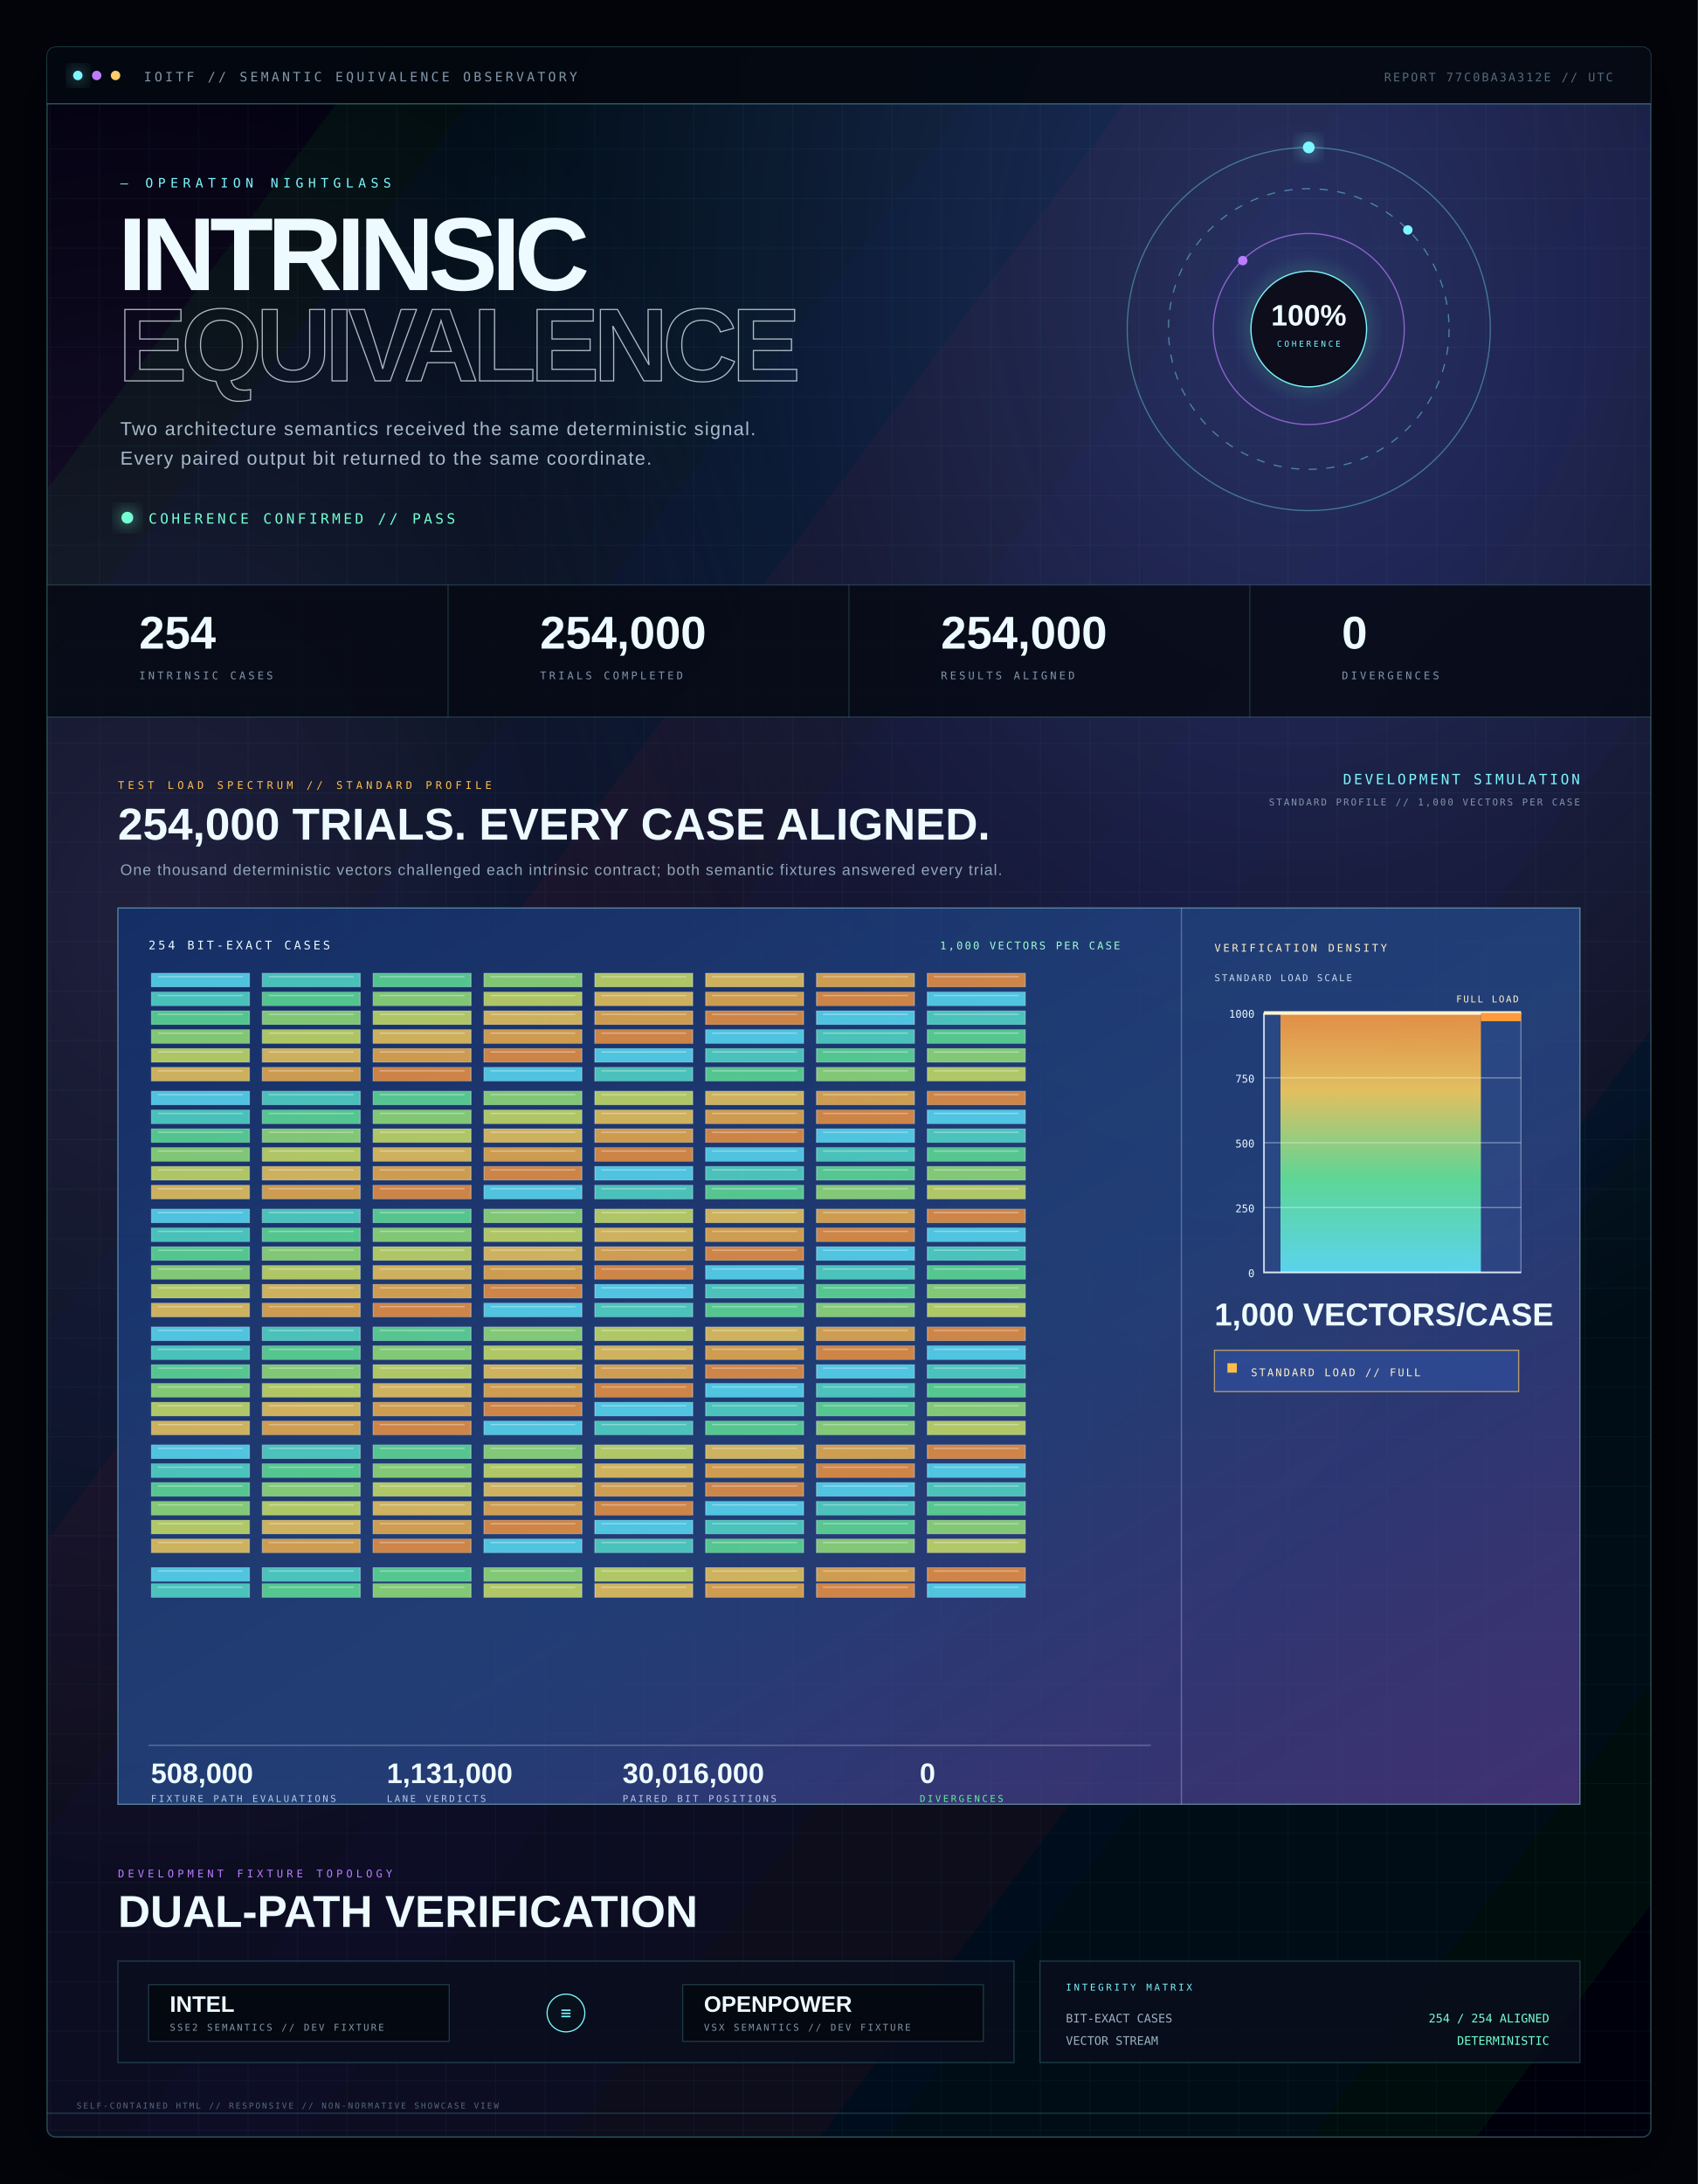
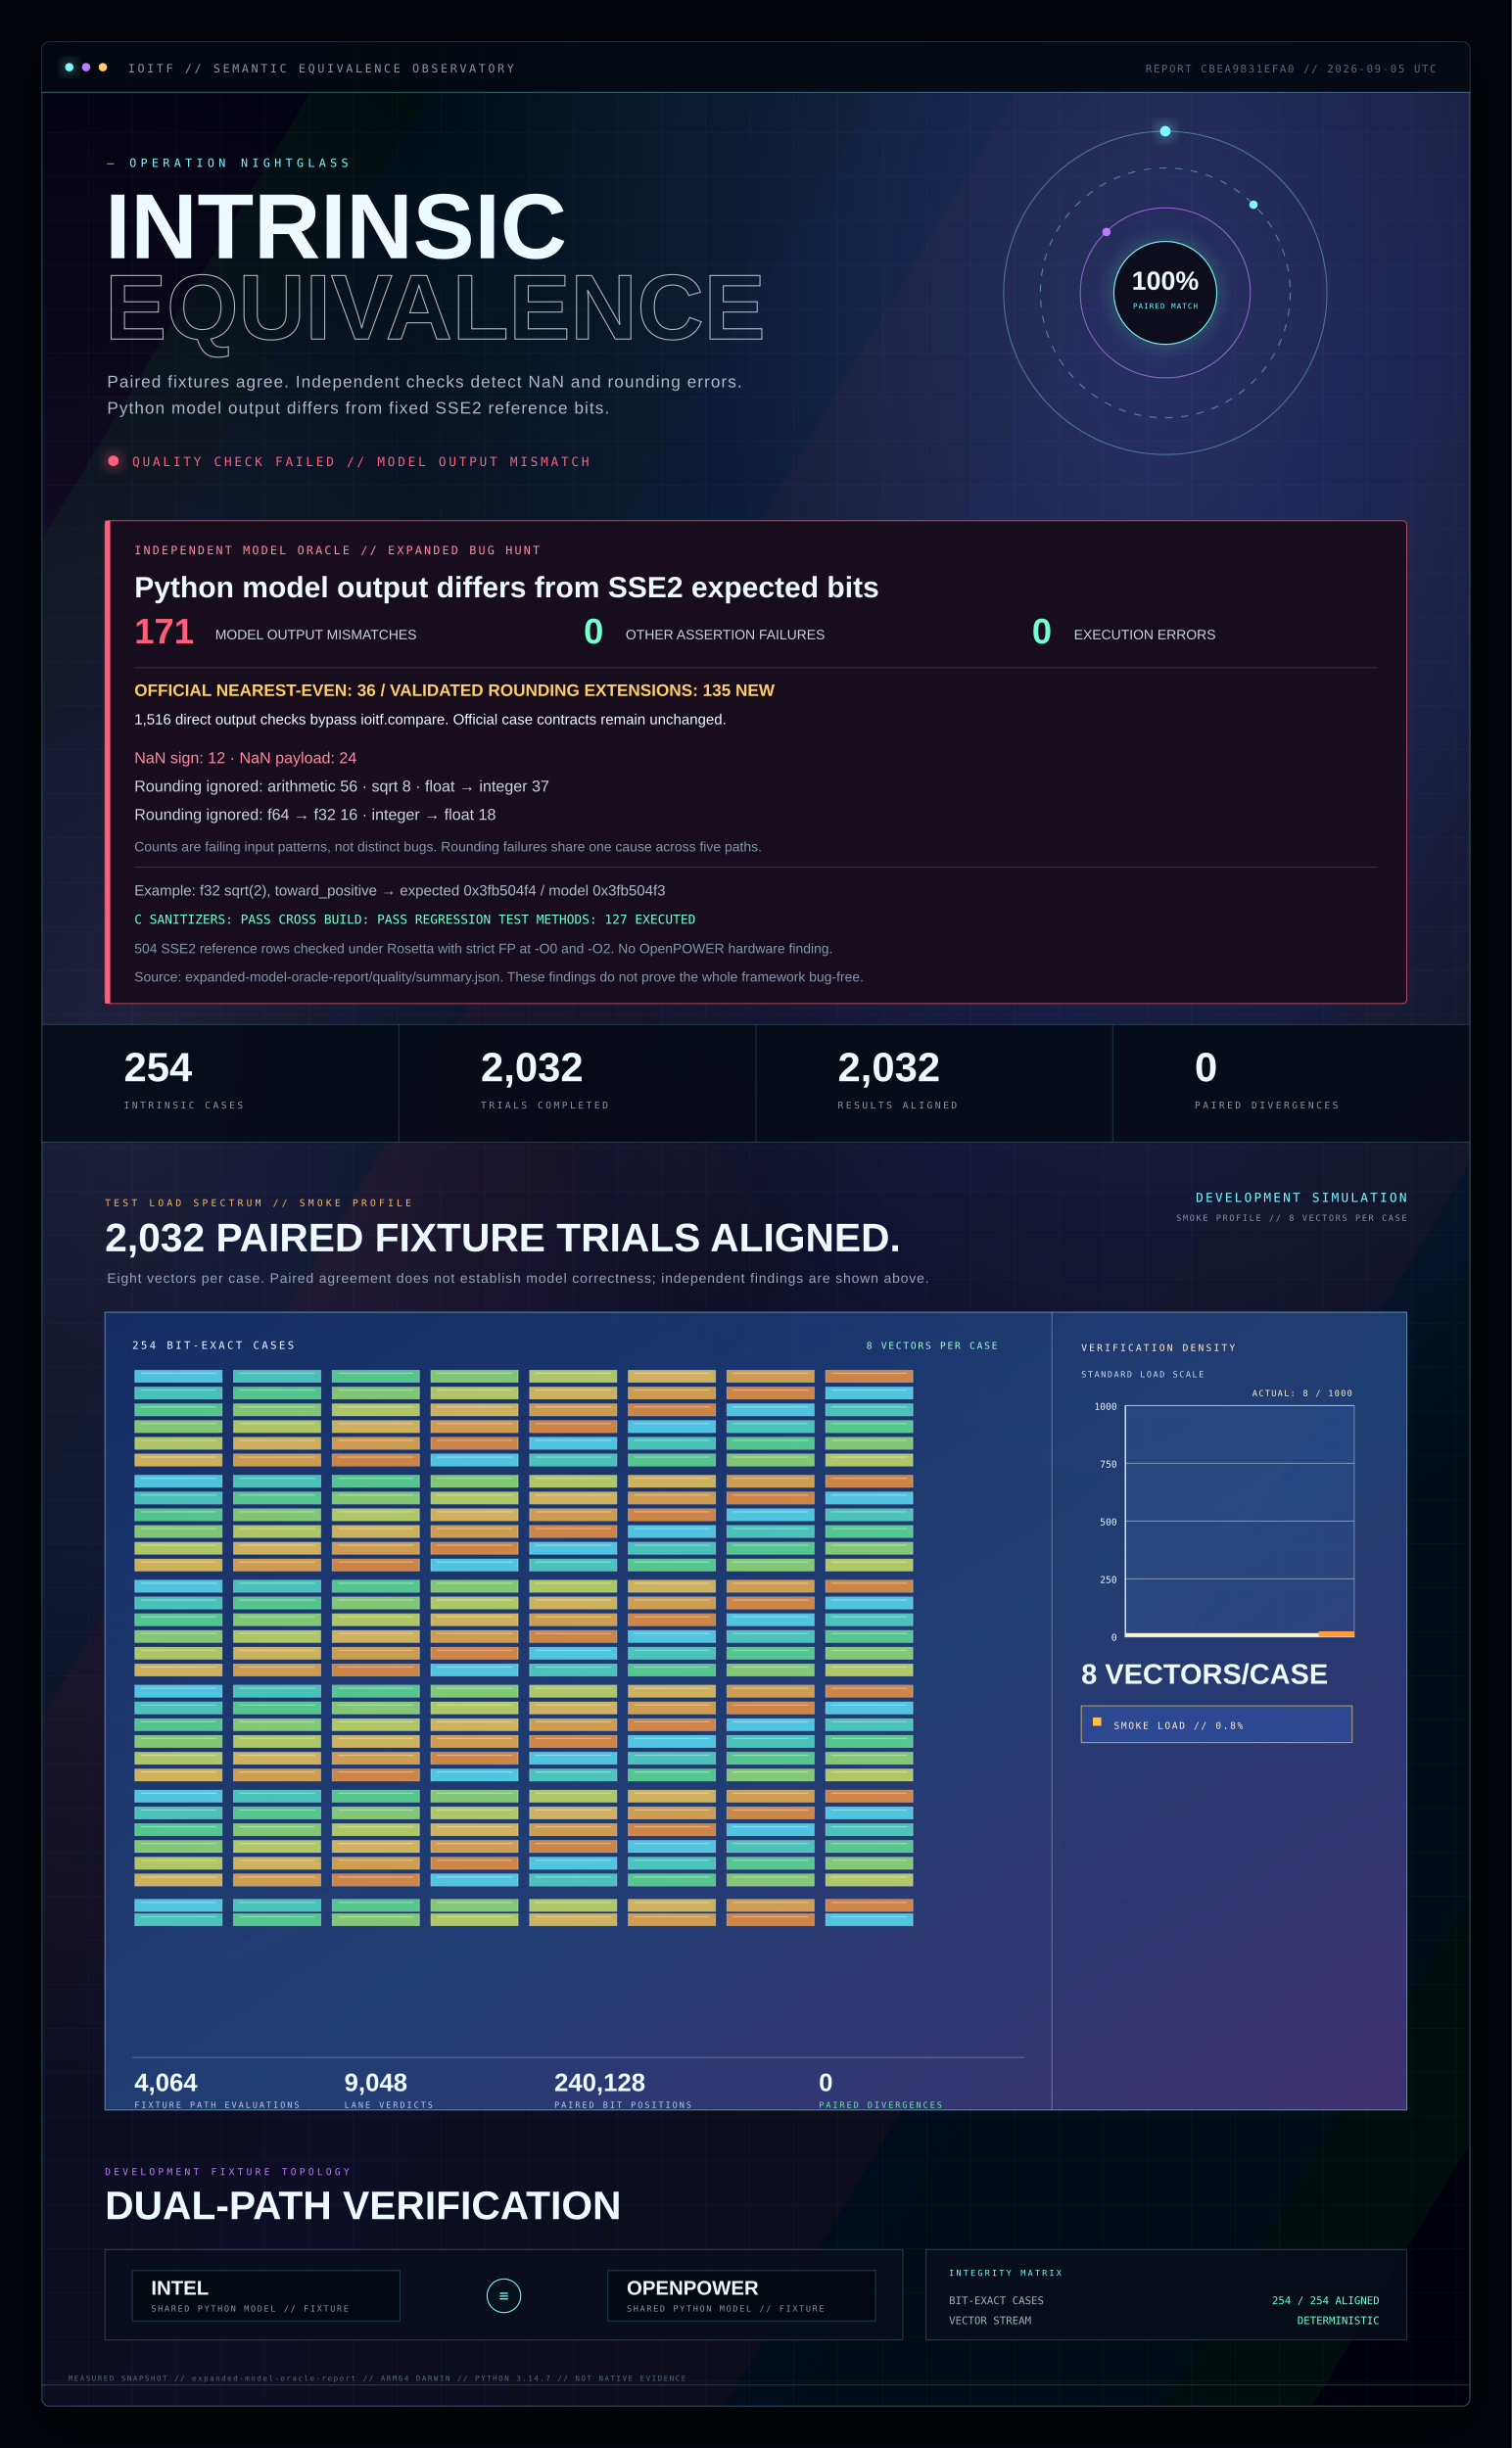
- <svg xmlns="http://www.w3.org/2000/svg" width="1440" height="1852" viewBox="0 0 1440 1852" role="img" aria-labelledby="title description">
+ <svg xmlns="http://www.w3.org/2000/svg" width="1440" height="2332" viewBox="0 0 1440 2332" role="img" aria-labelledby="title description">
  <defs>
    <linearGradient id="background" x1="0" y1="0" x2="1" y2="1">
      <stop offset="0" stop-color="#02040a" />
      <stop offset="0.55" stop-color="#091126" />
      <stop offset="1" stop-color="#03050b" />
    </linearGradient>
    <radialGradient id="blue-glow" cx="78%" cy="12%" r="53%">
      <stop offset="0" stop-color="#6685ff" stop-opacity="0.3" />
      <stop offset="1" stop-color="#6685ff" stop-opacity="0" />
    </radialGradient>
    <radialGradient id="violet-glow" cx="6%" cy="42%" r="45%">
      <stop offset="0" stop-color="#bc7cff" stop-opacity="0.17" />
      <stop offset="1" stop-color="#bc7cff" stop-opacity="0" />
    </radialGradient>
    <linearGradient id="beam" x1="0" y1="0" x2="1" y2="0">
      <stop offset="0" stop-color="#6685ff" />
      <stop offset="0.5" stop-color="#7cf7ff" />
      <stop offset="1" stop-color="#bc7cff" />
    </linearGradient>
    <linearGradient id="load-spectrum" x1="0" y1="1" x2="0" y2="0">
      <stop offset="0" stop-color="#62eaff" />
      <stop offset="0.36" stop-color="#65ed9a" />
      <stop offset="0.7" stop-color="#ffd35a" />
      <stop offset="1" stop-color="#ff9a3d" />
    </linearGradient>
    <linearGradient id="load-panel" x1="0" y1="0" x2="1" y2="1">
      <stop offset="0" stop-color="#102b62" stop-opacity="0.88" />
      <stop offset="0.55" stop-color="#234785" stop-opacity="0.76" />
      <stop offset="1" stop-color="#58388d" stop-opacity="0.72" />
    </linearGradient>
    <pattern id="grid" width="42" height="42" patternUnits="userSpaceOnUse">
      <path d="M42 0H0V42" fill="none" stroke="#7cf7ff" stroke-opacity="0.055" />
    </pattern>
    <filter id="cyan-shadow" x="-80%" y="-80%" width="260%" height="260%">
      <feGaussianBlur stdDeviation="7" result="blur" />
      <feMerge>
        <feMergeNode in="blur" />
        <feMergeNode in="SourceGraphic" />
      </feMerge>
    </filter>
    <filter id="soft-shadow" x="-30%" y="-30%" width="160%" height="160%">
      <feDropShadow dx="0" dy="18" stdDeviation="26" flood-color="#000" flood-opacity="0.6" />
    </filter>
    <symbol id="case-tile" viewBox="0 0 84 32">
      <rect x="0.5" y="0.5" width="83" height="31" fill="currentColor" fill-opacity="0.78" stroke="#ecfbff" stroke-opacity="0.36" />
      <rect x="6" y="7" width="72" height="3" fill="#ffffff" fill-opacity="0.34" />
    </symbol>
    <clipPath id="window">
-       <rect x="40" y="40" width="1360" height="1772" rx="7" />
+       <rect x="40" y="40" width="1360" height="2252" rx="7" />
    </clipPath>
  </defs>
-   <rect width="1440" height="1852" fill="#02040a" />
+   <rect width="1440" height="2332" fill="#02040a" />
  <g filter="url(#soft-shadow)">
-     <rect x="40" y="40" width="1360" height="1772" rx="7" fill="url(#background)" stroke="#7cf7ff" stroke-opacity="0.24" />
+     <rect x="40" y="40" width="1360" height="2252" rx="7" fill="url(#background)" stroke="#7cf7ff" stroke-opacity="0.24" />
  </g>
  <g clip-path="url(#window)">
-     <rect x="40" y="40" width="1360" height="1772" fill="url(#blue-glow)" />
-     <rect x="40" y="40" width="1360" height="1772" fill="url(#violet-glow)" />
-     <rect x="40" y="40" width="1360" height="1772" fill="url(#grid)" />
+     <rect x="40" y="40" width="1360" height="2252" fill="url(#blue-glow)" />
+     <rect x="40" y="40" width="1360" height="2252" fill="url(#violet-glow)" />
+     <rect x="40" y="40" width="1360" height="2252" fill="url(#grid)" />
    <rect x="40" y="40" width="1360" height="48" fill="#040810" fill-opacity="0.92" />
    <path d="M40 88H1400" stroke="#7cf7ff" stroke-opacity="0.36" />
    <circle cx="66" cy="64" r="4" fill="#7cf7ff" filter="url(#cyan-shadow)" />
    <circle cx="82" cy="64" r="4" fill="#bc7cff" />
    <circle cx="98" cy="64" r="4" fill="#ffcb6b" />
    <text x="122" y="69" fill="#8296aa" font-family="monospace" font-size="11" letter-spacing="2.4">IOITF // SEMANTIC EQUIVALENCE OBSERVATORY</text>
-     <text x="1368" y="69" text-anchor="end" fill="#53697d" font-family="monospace" font-size="10" letter-spacing="1.5">REPORT 77C0BA3A312E // UTC</text>
+     <text x="1368" y="69" text-anchor="end" fill="#53697d" font-family="monospace" font-size="10" letter-spacing="1.5">REPORT CBEA9B31EFA0 // 2026-09-05 UTC</text>
    <text x="102" y="159" fill="#7cf7ff" font-family="monospace" font-size="11" letter-spacing="4">—  OPERATION NIGHTGLASS</text>
-     <text x="100" y="246" fill="#edfaff" font-family="Arial, sans-serif" font-size="88" font-weight="800" letter-spacing="-5">INTRINSIC</text>
-     <text x="100" y="323" fill="none" stroke="#edfaff" stroke-opacity="0.72" font-family="Arial, sans-serif" font-size="88" font-weight="800" letter-spacing="-5">EQUIVALENCE</text>
-     <text x="102" y="369" fill="#a7bacb" font-family="Arial, sans-serif" font-size="16" letter-spacing="1">Two architecture semantics received the same deterministic signal.</text>
-     <text x="102" y="394" fill="#a7bacb" font-family="Arial, sans-serif" font-size="16" letter-spacing="1">Every paired output bit returned to the same coordinate.</text>
-     <circle cx="108" cy="439" r="5" fill="#73ffd2" filter="url(#cyan-shadow)" />
-     <text x="126" y="444" fill="#73ffd2" font-family="monospace" font-size="12" letter-spacing="2.5">COHERENCE CONFIRMED // PASS</text>
+     <text x="100" y="246" fill="#edfaff" font-family="Arial, sans-serif" font-size="88" font-weight="800" letter-spacing="0">INTRINSIC</text>
+     <text x="100" y="323" fill="none" stroke="#edfaff" stroke-opacity="0.72" font-family="Arial, sans-serif" font-size="88" font-weight="800" letter-spacing="0">EQUIVALENCE</text>
+     <text x="102" y="369" fill="#a7bacb" font-family="Arial, sans-serif" font-size="16" letter-spacing="1">Paired fixtures agree. Independent checks detect NaN and rounding errors.</text>
+     <text x="102" y="394" fill="#a7bacb" font-family="Arial, sans-serif" font-size="16" letter-spacing="1">Python model output differs from fixed SSE2 reference bits.</text>
+     <circle cx="108" cy="439" r="5" fill="#ff5e7a" filter="url(#cyan-shadow)" />
+     <text x="126" y="444" fill="#ff5e7a" font-family="monospace" font-size="12" letter-spacing="2.5">QUALITY CHECK FAILED // MODEL OUTPUT MISMATCH</text>
    <g transform="translate(1110 279)">
      <circle r="154" fill="none" stroke="#7cf7ff" stroke-opacity="0.38" />
      <circle r="119" fill="none" stroke="#7cf7ff" stroke-opacity="0.45" stroke-dasharray="7 8" />
      <circle r="81" fill="none" stroke="#bc7cff" stroke-opacity="0.7" />
      <circle r="49" fill="#07101c" stroke="#7cf7ff" filter="url(#cyan-shadow)" />
      <circle cy="-154" r="5" fill="#7cf7ff" filter="url(#cyan-shadow)" />
      <circle cx="84" cy="-84" r="4" fill="#7cf7ff" />
      <circle cx="-56" cy="-58" r="4" fill="#bc7cff" />
      <g>
        <text y="-3" text-anchor="middle" fill="#edfaff" font-family="Arial, sans-serif" font-size="25" font-weight="700">100%</text>
-         <text y="15" text-anchor="middle" fill="#7cf7ff" font-family="monospace" font-size="7" letter-spacing="2">COHERENCE</text>
+         <text y="15" text-anchor="middle" fill="#7cf7ff" font-family="monospace" font-size="7" letter-spacing="1">PAIRED MATCH</text>
      </g>
    </g>
-     <g transform="translate(40 496)">
-       <rect width="1360" height="112" fill="#060a14" fill-opacity="0.86" stroke="#7cf7ff" stroke-opacity="0.18" />
-       <path d="M340 0V112M680 0V112M1020 0V112" stroke="#7cf7ff" stroke-opacity="0.16" />
-       <g font-family="Arial, sans-serif">
-         <text x="78" y="54" fill="#edfaff" font-size="39" font-weight="700">254</text>
-         <text x="78" y="80" fill="#8296aa" font-family="monospace" font-size="9" letter-spacing="2.3">INTRINSIC CASES</text>
-         <text x="418" y="54" fill="#edfaff" font-size="39" font-weight="700">254,000</text>
-         <text x="418" y="80" fill="#8296aa" font-family="monospace" font-size="9" letter-spacing="2.3">TRIALS COMPLETED</text>
-         <text x="758" y="54" fill="#edfaff" font-size="39" font-weight="700">254,000</text>
-         <text x="758" y="80" fill="#8296aa" font-family="monospace" font-size="9" letter-spacing="2.3">RESULTS ALIGNED</text>
-         <text x="1098" y="54" fill="#edfaff" font-size="39" font-weight="700">0</text>
-         <text x="1098" y="80" fill="#8296aa" font-family="monospace" font-size="9" letter-spacing="2.3">DIVERGENCES</text>
-       </g>
+     <g transform="translate(100 496)" font-family="Arial, sans-serif">
+       <rect width="1240" height="460" rx="4" fill="#170d1c" stroke="#ff5e7a" stroke-opacity="0.65" />
+       <rect width="5" height="460" fill="#ff5e7a" />
+       <text x="28" y="32" fill="#ff8aa0" font-family="monospace" font-size="11" letter-spacing="2">INDEPENDENT MODEL ORACLE // EXPANDED BUG HUNT</text>
+       <text x="28" y="73" fill="#edfaff" font-size="28" font-weight="700">Python model output differs from SSE2 expected bits</text>
+       <text x="28" y="117" fill="#ff5e7a" font-size="34" font-weight="700">171</text>
+       <text x="105" y="113" fill="#c8d4df" font-size="13">MODEL OUTPUT MISMATCHES</text>
+       <text x="456" y="117" fill="#73ffd2" font-size="34" font-weight="700">0</text>
+       <text x="496" y="113" fill="#c8d4df" font-size="13">OTHER ASSERTION FAILURES</text>
+       <text x="883" y="117" fill="#73ffd2" font-size="34" font-weight="700">0</text>
+       <text x="923" y="113" fill="#c8d4df" font-size="13">EXECUTION ERRORS</text>
+       <path d="M28 140H1212" stroke="#ff5e7a" stroke-opacity="0.25" />
+       <text x="28" y="167" fill="#ffcf62" font-size="16" font-weight="700">OFFICIAL NEAREST-EVEN: 36     /     VALIDATED ROUNDING EXTENSIONS: 135 NEW</text>
+       <text x="28" y="194" fill="#edfaff" font-size="14">1,516 direct output checks bypass ioitf.compare. Official case contracts remain unchanged.</text>
+       <text x="28" y="231" fill="#ff8aa0" font-size="15">NaN sign: 12    ·    NaN payload: 24</text>
+       <text x="28" y="258" fill="#c8d4df" font-size="15">Rounding ignored: arithmetic 56    ·    sqrt 8    ·    float → integer 37</text>
+       <text x="28" y="285" fill="#c8d4df" font-size="15">Rounding ignored: f64 → f32 16    ·    integer → float 18</text>
+       <text x="28" y="315" fill="#8296aa" font-size="13">Counts are failing input patterns, not distinct bugs. Rounding failures share one cause across five paths.</text>
+       <path d="M28 330H1212" stroke="#ff5e7a" stroke-opacity="0.25" />
+       <text x="28" y="357" fill="#a7bacb" font-size="14">Example: f32 sqrt(2), toward_positive → expected 0x3fb504f4 / model 0x3fb504f3</text>
+       <text x="28" y="384" fill="#73ffd2" font-family="monospace" font-size="12">C SANITIZERS: PASS    CROSS BUILD: PASS    REGRESSION TEST METHODS: 127 EXECUTED</text>
+       <text x="28" y="412" fill="#8296aa" font-size="13">504 SSE2 reference rows checked under Rosetta with strict FP at -O0 and -O2. No OpenPOWER hardware finding.</text>
+       <text x="28" y="439" fill="#8296aa" font-size="13">Source: expanded-model-oracle-report/quality/summary.json. These findings do not prove the whole framework bug-free.</text>
    </g>
-     <text x="100" y="669" fill="#ffbd4a" font-family="monospace" font-size="9" letter-spacing="3">TEST LOAD SPECTRUM // STANDARD PROFILE</text>
-     <text x="1340" y="665" text-anchor="end" fill="#7cf7ff" font-family="monospace" font-size="12" letter-spacing="2">DEVELOPMENT SIMULATION</text>
-     <text x="1340" y="683" text-anchor="end" fill="#8296aa" font-family="monospace" font-size="8" letter-spacing="1.5">STANDARD PROFILE // 1,000 VECTORS PER CASE</text>
-     <text x="100" y="712" fill="#edfaff" font-family="Arial, sans-serif" font-size="38" font-weight="750">254,000 TRIALS. EVERY CASE ALIGNED.</text>
-     <text x="102" y="742" fill="#91a7b9" font-family="Arial, sans-serif" font-size="13" letter-spacing="0.8">One thousand deterministic vectors challenged each intrinsic contract; both semantic fixtures answered every trial.</text>
-     <g transform="translate(100 770)">
-       <rect width="1240" height="760" fill="url(#load-panel)" stroke="#a7efff" stroke-opacity="0.48" />
-       <rect x="1" y="1" width="1238" height="758" fill="#6d8dff" fill-opacity="0.045" />
-       <path d="M902 0V760" stroke="#d7eaff" stroke-opacity="0.32" />
-       <text x="26" y="35" fill="#ecfbff" font-family="monospace" font-size="10" letter-spacing="2.2">254 BIT-EXACT CASES</text>
-       <text x="850" y="35" text-anchor="end" fill="#9fffd2" font-family="monospace" font-size="9" letter-spacing="1.6">1,000 VECTORS PER CASE</text>
-       <g id="case-grid-half" transform="translate(28 55) scale(1 0.38)">
-         <use href="#case-tile" color="#5eeaff" x="0" y="0" width="84" height="32" />
-         <use href="#case-tile" color="#57e8cf" x="94" y="0" width="84" height="32" />
-         <use href="#case-tile" color="#65ed9a" x="188" y="0" width="84" height="32" />
-         <use href="#case-tile" color="#9eef79" x="282" y="0" width="84" height="32" />
-         <use href="#case-tile" color="#d8ee64" x="376" y="0" width="84" height="32" />
-         <use href="#case-tile" color="#ffd35a" x="470" y="0" width="84" height="32" />
-         <use href="#case-tile" color="#ffb949" x="564" y="0" width="84" height="32" />
-         <use href="#case-tile" color="#ff9a3d" x="658" y="0" width="84" height="32" />
-         <use href="#case-tile" color="#57e8cf" x="0" y="42" width="84" height="32" />
-         <use href="#case-tile" color="#65ed9a" x="94" y="42" width="84" height="32" />
-         <use href="#case-tile" color="#9eef79" x="188" y="42" width="84" height="32" />
-         <use href="#case-tile" color="#d8ee64" x="282" y="42" width="84" height="32" />
-         <use href="#case-tile" color="#ffd35a" x="376" y="42" width="84" height="32" />
-         <use href="#case-tile" color="#ffb949" x="470" y="42" width="84" height="32" />
-         <use href="#case-tile" color="#ff9a3d" x="564" y="42" width="84" height="32" />
-         <use href="#case-tile" color="#5eeaff" x="658" y="42" width="84" height="32" />
-         <use href="#case-tile" color="#65ed9a" x="0" y="84" width="84" height="32" />
-         <use href="#case-tile" color="#9eef79" x="94" y="84" width="84" height="32" />
-         <use href="#case-tile" color="#d8ee64" x="188" y="84" width="84" height="32" />
-         <use href="#case-tile" color="#ffd35a" x="282" y="84" width="84" height="32" />
-         <use href="#case-tile" color="#ffb949" x="376" y="84" width="84" height="32" />
-         <use href="#case-tile" color="#ff9a3d" x="470" y="84" width="84" height="32" />
-         <use href="#case-tile" color="#5eeaff" x="564" y="84" width="84" height="32" />
-         <use href="#case-tile" color="#57e8cf" x="658" y="84" width="84" height="32" />
-         <use href="#case-tile" color="#9eef79" x="0" y="126" width="84" height="32" />
-         <use href="#case-tile" color="#d8ee64" x="94" y="126" width="84" height="32" />
-         <use href="#case-tile" color="#ffd35a" x="188" y="126" width="84" height="32" />
-         <use href="#case-tile" color="#ffb949" x="282" y="126" width="84" height="32" />
-         <use href="#case-tile" color="#ff9a3d" x="376" y="126" width="84" height="32" />
-         <use href="#case-tile" color="#5eeaff" x="470" y="126" width="84" height="32" />
-         <use href="#case-tile" color="#57e8cf" x="564" y="126" width="84" height="32" />
-         <use href="#case-tile" color="#65ed9a" x="658" y="126" width="84" height="32" />
-         <use href="#case-tile" color="#d8ee64" x="0" y="168" width="84" height="32" />
-         <use href="#case-tile" color="#ffd35a" x="94" y="168" width="84" height="32" />
-         <use href="#case-tile" color="#ffb949" x="188" y="168" width="84" height="32" />
-         <use href="#case-tile" color="#ff9a3d" x="282" y="168" width="84" height="32" />
-         <use href="#case-tile" color="#5eeaff" x="376" y="168" width="84" height="32" />
-         <use href="#case-tile" color="#57e8cf" x="470" y="168" width="84" height="32" />
-         <use href="#case-tile" color="#65ed9a" x="564" y="168" width="84" height="32" />
-         <use href="#case-tile" color="#9eef79" x="658" y="168" width="84" height="32" />
-         <use href="#case-tile" color="#ffd35a" x="0" y="210" width="84" height="32" />
-         <use href="#case-tile" color="#ffb949" x="94" y="210" width="84" height="32" />
-         <use href="#case-tile" color="#ff9a3d" x="188" y="210" width="84" height="32" />
-         <use href="#case-tile" color="#5eeaff" x="282" y="210" width="84" height="32" />
-         <use href="#case-tile" color="#57e8cf" x="376" y="210" width="84" height="32" />
-         <use href="#case-tile" color="#65ed9a" x="470" y="210" width="84" height="32" />
-         <use href="#case-tile" color="#9eef79" x="564" y="210" width="84" height="32" />
-         <use href="#case-tile" color="#d8ee64" x="658" y="210" width="84" height="32" />
-       </g>
-       <use href="#case-grid-half" transform="translate(0 100)" />
-       <use href="#case-grid-half" transform="translate(0 200)" />
-       <use href="#case-grid-half" transform="translate(0 300)" />
-       <use href="#case-grid-half" transform="translate(0 400)" />
-       <g transform="translate(28 559) scale(1 0.38)">
-         <use href="#case-tile" color="#5eeaff" x="0" y="0" width="84" height="32" />
-         <use href="#case-tile" color="#57e8cf" x="94" y="0" width="84" height="32" />
-         <use href="#case-tile" color="#65ed9a" x="188" y="0" width="84" height="32" />
-         <use href="#case-tile" color="#9eef79" x="282" y="0" width="84" height="32" />
-         <use href="#case-tile" color="#d8ee64" x="376" y="0" width="84" height="32" />
-         <use href="#case-tile" color="#ffd35a" x="470" y="0" width="84" height="32" />
-         <use href="#case-tile" color="#ffb949" x="564" y="0" width="84" height="32" />
-         <use href="#case-tile" color="#ff9a3d" x="658" y="0" width="84" height="32" />
-         <use href="#case-tile" color="#57e8cf" x="0" y="36" width="84" height="32" />
-         <use href="#case-tile" color="#65ed9a" x="94" y="36" width="84" height="32" />
-         <use href="#case-tile" color="#9eef79" x="188" y="36" width="84" height="32" />
-         <use href="#case-tile" color="#d8ee64" x="282" y="36" width="84" height="32" />
-         <use href="#case-tile" color="#ffd35a" x="376" y="36" width="84" height="32" />
-         <use href="#case-tile" color="#ffb949" x="470" y="36" width="84" height="32" />
-         <use href="#case-tile" color="#ff9a3d" x="564" y="36" width="84" height="32" />
-         <use href="#case-tile" color="#5eeaff" x="658" y="36" width="84" height="32" />
-       </g>
-       <path d="M26 710H876" stroke="#eef8ff" stroke-opacity="0.28" />
-       <g font-family="Arial, sans-serif">
-         <text x="28" y="742" fill="#edfaff" font-size="24" font-weight="700">508,000</text>
-         <text x="28" y="758" fill="#b5cae4" font-family="monospace" font-size="8" letter-spacing="1.8">FIXTURE PATH EVALUATIONS</text>
-         <text x="228" y="742" fill="#edfaff" font-size="24" font-weight="700">1,131,000</text>
-         <text x="228" y="758" fill="#b5cae4" font-family="monospace" font-size="8" letter-spacing="1.8">LANE VERDICTS</text>
-         <text x="428" y="742" fill="#edfaff" font-size="24" font-weight="700">30,016,000</text>
-         <text x="428" y="758" fill="#b5cae4" font-family="monospace" font-size="8" letter-spacing="1.8">PAIRED BIT POSITIONS</text>
-         <text x="680" y="742" fill="#edfaff" font-size="24" font-weight="700">0</text>
-         <text x="680" y="758" fill="#65ed9a" font-family="monospace" font-size="8" letter-spacing="1.8">DIVERGENCES</text>
-       </g>
-       <g transform="translate(930 27)">
-         <text x="0" y="10" fill="#fff0c6" font-family="monospace" font-size="9" letter-spacing="2">VERIFICATION DENSITY</text>
-         <text x="0" y="35" fill="#c6d8ee" font-family="monospace" font-size="8" letter-spacing="1.4">STANDARD LOAD SCALE</text>
-         <g transform="translate(0 62)">
-           <rect x="42" y="0" width="218" height="220" fill="#436ab2" fill-opacity="0.22" stroke="#d9eaff" stroke-opacity="0.42" />
-           <rect x="56" y="0" width="170" height="220" fill="url(#load-spectrum)" fill-opacity="0.86" />
-           <path d="M42 0H260M42 55H260M42 110H260M42 165H260M42 220H260" stroke="#edf7ff" stroke-opacity="0.42" />
-           <path d="M42 0V220H260" fill="none" stroke="#edf7ff" stroke-width="1.5" stroke-opacity="0.72" />
-           <path d="M42 0H260" stroke="#fff4d0" stroke-width="3" />
-           <rect x="226" y="0" width="34" height="7" fill="#ff9a3d" />
-           <g fill="#ecf7ff" font-family="monospace" font-size="9" text-anchor="end">
-             <text x="34" y="4">1000</text>
-             <text x="34" y="59">750</text>
-             <text x="34" y="114">500</text>
-             <text x="34" y="169">250</text>
-             <text x="34" y="224">0</text>
+     <g transform="translate(0 480)">
+       <g transform="translate(40 496)">
+         <rect width="1360" height="112" fill="#060a14" fill-opacity="0.86" stroke="#7cf7ff" stroke-opacity="0.18" />
+         <path d="M340 0V112M680 0V112M1020 0V112" stroke="#7cf7ff" stroke-opacity="0.16" />
+         <g font-family="Arial, sans-serif">
+           <text x="78" y="54" fill="#edfaff" font-size="39" font-weight="700">254</text>
+           <text x="78" y="80" fill="#8296aa" font-family="monospace" font-size="9" letter-spacing="2.3">INTRINSIC CASES</text>
+           <text x="418" y="54" fill="#edfaff" font-size="39" font-weight="700">2,032</text>
+           <text x="418" y="80" fill="#8296aa" font-family="monospace" font-size="9" letter-spacing="2.3">TRIALS COMPLETED</text>
+           <text x="758" y="54" fill="#edfaff" font-size="39" font-weight="700">2,032</text>
+           <text x="758" y="80" fill="#8296aa" font-family="monospace" font-size="9" letter-spacing="2.3">RESULTS ALIGNED</text>
+           <text x="1098" y="54" fill="#edfaff" font-size="39" font-weight="700">0</text>
+           <text x="1098" y="80" fill="#8296aa" font-family="monospace" font-size="9" letter-spacing="2.3">PAIRED DIVERGENCES</text>
+         </g>
+       </g>
+       <text x="100" y="669" fill="#ffbd4a" font-family="monospace" font-size="9" letter-spacing="3">TEST LOAD SPECTRUM // SMOKE PROFILE</text>
+       <text x="1340" y="665" text-anchor="end" fill="#7cf7ff" font-family="monospace" font-size="12" letter-spacing="2">DEVELOPMENT SIMULATION</text>
+       <text x="1340" y="683" text-anchor="end" fill="#8296aa" font-family="monospace" font-size="8" letter-spacing="1.5">SMOKE PROFILE // 8 VECTORS PER CASE</text>
+       <text x="100" y="712" fill="#edfaff" font-family="Arial, sans-serif" font-size="38" font-weight="750">2,032 PAIRED FIXTURE TRIALS ALIGNED.</text>
+       <text x="102" y="742" fill="#91a7b9" font-family="Arial, sans-serif" font-size="13" letter-spacing="0.8">Eight vectors per case. Paired agreement does not establish model correctness; independent findings are shown above.</text>
+       <g transform="translate(100 770)">
+         <rect width="1240" height="760" fill="url(#load-panel)" stroke="#a7efff" stroke-opacity="0.48" />
+         <rect x="1" y="1" width="1238" height="758" fill="#6d8dff" fill-opacity="0.045" />
+         <path d="M902 0V760" stroke="#d7eaff" stroke-opacity="0.32" />
+         <text x="26" y="35" fill="#ecfbff" font-family="monospace" font-size="10" letter-spacing="2.2">254 BIT-EXACT CASES</text>
+         <text x="850" y="35" text-anchor="end" fill="#9fffd2" font-family="monospace" font-size="9" letter-spacing="1.6">8 VECTORS PER CASE</text>
+         <g id="case-grid-half" transform="translate(28 55) scale(1 0.38)">
+           <use href="#case-tile" color="#5eeaff" x="0" y="0" width="84" height="32" />
+           <use href="#case-tile" color="#57e8cf" x="94" y="0" width="84" height="32" />
+           <use href="#case-tile" color="#65ed9a" x="188" y="0" width="84" height="32" />
+           <use href="#case-tile" color="#9eef79" x="282" y="0" width="84" height="32" />
+           <use href="#case-tile" color="#d8ee64" x="376" y="0" width="84" height="32" />
+           <use href="#case-tile" color="#ffd35a" x="470" y="0" width="84" height="32" />
+           <use href="#case-tile" color="#ffb949" x="564" y="0" width="84" height="32" />
+           <use href="#case-tile" color="#ff9a3d" x="658" y="0" width="84" height="32" />
+           <use href="#case-tile" color="#57e8cf" x="0" y="42" width="84" height="32" />
+           <use href="#case-tile" color="#65ed9a" x="94" y="42" width="84" height="32" />
+           <use href="#case-tile" color="#9eef79" x="188" y="42" width="84" height="32" />
+           <use href="#case-tile" color="#d8ee64" x="282" y="42" width="84" height="32" />
+           <use href="#case-tile" color="#ffd35a" x="376" y="42" width="84" height="32" />
+           <use href="#case-tile" color="#ffb949" x="470" y="42" width="84" height="32" />
+           <use href="#case-tile" color="#ff9a3d" x="564" y="42" width="84" height="32" />
+           <use href="#case-tile" color="#5eeaff" x="658" y="42" width="84" height="32" />
+           <use href="#case-tile" color="#65ed9a" x="0" y="84" width="84" height="32" />
+           <use href="#case-tile" color="#9eef79" x="94" y="84" width="84" height="32" />
+           <use href="#case-tile" color="#d8ee64" x="188" y="84" width="84" height="32" />
+           <use href="#case-tile" color="#ffd35a" x="282" y="84" width="84" height="32" />
+           <use href="#case-tile" color="#ffb949" x="376" y="84" width="84" height="32" />
+           <use href="#case-tile" color="#ff9a3d" x="470" y="84" width="84" height="32" />
+           <use href="#case-tile" color="#5eeaff" x="564" y="84" width="84" height="32" />
+           <use href="#case-tile" color="#57e8cf" x="658" y="84" width="84" height="32" />
+           <use href="#case-tile" color="#9eef79" x="0" y="126" width="84" height="32" />
+           <use href="#case-tile" color="#d8ee64" x="94" y="126" width="84" height="32" />
+           <use href="#case-tile" color="#ffd35a" x="188" y="126" width="84" height="32" />
+           <use href="#case-tile" color="#ffb949" x="282" y="126" width="84" height="32" />
+           <use href="#case-tile" color="#ff9a3d" x="376" y="126" width="84" height="32" />
+           <use href="#case-tile" color="#5eeaff" x="470" y="126" width="84" height="32" />
+           <use href="#case-tile" color="#57e8cf" x="564" y="126" width="84" height="32" />
+           <use href="#case-tile" color="#65ed9a" x="658" y="126" width="84" height="32" />
+           <use href="#case-tile" color="#d8ee64" x="0" y="168" width="84" height="32" />
+           <use href="#case-tile" color="#ffd35a" x="94" y="168" width="84" height="32" />
+           <use href="#case-tile" color="#ffb949" x="188" y="168" width="84" height="32" />
+           <use href="#case-tile" color="#ff9a3d" x="282" y="168" width="84" height="32" />
+           <use href="#case-tile" color="#5eeaff" x="376" y="168" width="84" height="32" />
+           <use href="#case-tile" color="#57e8cf" x="470" y="168" width="84" height="32" />
+           <use href="#case-tile" color="#65ed9a" x="564" y="168" width="84" height="32" />
+           <use href="#case-tile" color="#9eef79" x="658" y="168" width="84" height="32" />
+           <use href="#case-tile" color="#ffd35a" x="0" y="210" width="84" height="32" />
+           <use href="#case-tile" color="#ffb949" x="94" y="210" width="84" height="32" />
+           <use href="#case-tile" color="#ff9a3d" x="188" y="210" width="84" height="32" />
+           <use href="#case-tile" color="#5eeaff" x="282" y="210" width="84" height="32" />
+           <use href="#case-tile" color="#57e8cf" x="376" y="210" width="84" height="32" />
+           <use href="#case-tile" color="#65ed9a" x="470" y="210" width="84" height="32" />
+           <use href="#case-tile" color="#9eef79" x="564" y="210" width="84" height="32" />
+           <use href="#case-tile" color="#d8ee64" x="658" y="210" width="84" height="32" />
+         </g>
+         <use href="#case-grid-half" transform="translate(0 100)" />
+         <use href="#case-grid-half" transform="translate(0 200)" />
+         <use href="#case-grid-half" transform="translate(0 300)" />
+         <use href="#case-grid-half" transform="translate(0 400)" />
+         <g transform="translate(28 559) scale(1 0.38)">
+           <use href="#case-tile" color="#5eeaff" x="0" y="0" width="84" height="32" />
+           <use href="#case-tile" color="#57e8cf" x="94" y="0" width="84" height="32" />
+           <use href="#case-tile" color="#65ed9a" x="188" y="0" width="84" height="32" />
+           <use href="#case-tile" color="#9eef79" x="282" y="0" width="84" height="32" />
+           <use href="#case-tile" color="#d8ee64" x="376" y="0" width="84" height="32" />
+           <use href="#case-tile" color="#ffd35a" x="470" y="0" width="84" height="32" />
+           <use href="#case-tile" color="#ffb949" x="564" y="0" width="84" height="32" />
+           <use href="#case-tile" color="#ff9a3d" x="658" y="0" width="84" height="32" />
+           <use href="#case-tile" color="#57e8cf" x="0" y="36" width="84" height="32" />
+           <use href="#case-tile" color="#65ed9a" x="94" y="36" width="84" height="32" />
+           <use href="#case-tile" color="#9eef79" x="188" y="36" width="84" height="32" />
+           <use href="#case-tile" color="#d8ee64" x="282" y="36" width="84" height="32" />
+           <use href="#case-tile" color="#ffd35a" x="376" y="36" width="84" height="32" />
+           <use href="#case-tile" color="#ffb949" x="470" y="36" width="84" height="32" />
+           <use href="#case-tile" color="#ff9a3d" x="564" y="36" width="84" height="32" />
+           <use href="#case-tile" color="#5eeaff" x="658" y="36" width="84" height="32" />
+         </g>
+         <path d="M26 710H876" stroke="#eef8ff" stroke-opacity="0.28" />
+         <g font-family="Arial, sans-serif">
+           <text x="28" y="742" fill="#edfaff" font-size="24" font-weight="700">4,064</text>
+           <text x="28" y="758" fill="#b5cae4" font-family="monospace" font-size="8" letter-spacing="1.8">FIXTURE PATH EVALUATIONS</text>
+           <text x="228" y="742" fill="#edfaff" font-size="24" font-weight="700">9,048</text>
+           <text x="228" y="758" fill="#b5cae4" font-family="monospace" font-size="8" letter-spacing="1.8">LANE VERDICTS</text>
+           <text x="428" y="742" fill="#edfaff" font-size="24" font-weight="700">240,128</text>
+           <text x="428" y="758" fill="#b5cae4" font-family="monospace" font-size="8" letter-spacing="1.8">PAIRED BIT POSITIONS</text>
+           <text x="680" y="742" fill="#edfaff" font-size="24" font-weight="700">0</text>
+           <text x="680" y="758" fill="#65ed9a" font-family="monospace" font-size="8" letter-spacing="1.8">PAIRED DIVERGENCES</text>
+         </g>
+         <g transform="translate(930 27)">
+           <text x="0" y="10" fill="#fff0c6" font-family="monospace" font-size="9" letter-spacing="2">VERIFICATION DENSITY</text>
+           <text x="0" y="35" fill="#c6d8ee" font-family="monospace" font-size="8" letter-spacing="1.4">STANDARD LOAD SCALE</text>
+           <g transform="translate(0 62)">
+             <rect x="42" y="0" width="218" height="220" fill="#436ab2" fill-opacity="0.22" stroke="#d9eaff" stroke-opacity="0.42" />
+             <rect x="56" y="218.24" width="170" height="1.76" fill="url(#load-spectrum)" fill-opacity="0.86" />
+             <path d="M42 0H260M42 55H260M42 110H260M42 165H260M42 220H260" stroke="#edf7ff" stroke-opacity="0.42" />
+             <path d="M42 0V220H260" fill="none" stroke="#edf7ff" stroke-width="1.5" stroke-opacity="0.72" />
+             <path d="M42 218.24H260" stroke="#fff4d0" stroke-width="3" />
+             <rect x="226" y="215" width="34" height="5" fill="#ff9a3d" />
+             <g fill="#ecf7ff" font-family="monospace" font-size="9" text-anchor="end">
+               <text x="34" y="4">1000</text>
+               <text x="34" y="59">750</text>
+               <text x="34" y="114">500</text>
+               <text x="34" y="169">250</text>
+               <text x="34" y="224">0</text>
+             </g>
+             <text x="258" y="-9" text-anchor="end" fill="#fff0c6" font-family="monospace" font-size="8" letter-spacing="1.2">ACTUAL: 8 / 1000</text>
          </g>
-           <text x="258" y="-9" text-anchor="end" fill="#fff0c6" font-family="monospace" font-size="8" letter-spacing="1.2">FULL LOAD</text>
-         </g>
-         <text x="0" y="327" fill="#edfaff" font-family="Arial, sans-serif" font-size="27" font-weight="750">1,000 VECTORS/CASE</text>
-         <rect x="0" y="348" width="258" height="35" fill="#304f9d" fill-opacity="0.7" stroke="#ffcf62" stroke-opacity="0.65" />
-         <rect x="11" y="359" width="8" height="8" fill="#ffbd4a" />
-         <text x="31" y="370" fill="#fff0c6" font-family="monospace" font-size="9" letter-spacing="1.5">STANDARD LOAD // FULL</text>
-       </g>
+           <text x="0" y="327" fill="#edfaff" font-family="Arial, sans-serif" font-size="27" font-weight="750">8 VECTORS/CASE</text>
+           <rect x="0" y="348" width="258" height="35" fill="#304f9d" fill-opacity="0.7" stroke="#ffcf62" stroke-opacity="0.65" />
+           <rect x="11" y="359" width="8" height="8" fill="#ffbd4a" />
+           <text x="31" y="370" fill="#fff0c6" font-family="monospace" font-size="9" letter-spacing="1.5">SMOKE LOAD // 0.8%</text>
+         </g>
+       </g>
+       <text x="100" y="1592" fill="#bc7cff" font-family="monospace" font-size="9" letter-spacing="3">DEVELOPMENT FIXTURE TOPOLOGY</text>
+       <text x="100" y="1634" fill="#edfaff" font-family="Arial, sans-serif" font-size="38" font-weight="750">DUAL-PATH VERIFICATION</text>
+       <g transform="translate(100 1663)">
+         <rect width="760" height="86" fill="#090e1c" fill-opacity="0.82" stroke="#7cf7ff" stroke-opacity="0.2" />
+         <rect x="26" y="20" width="255" height="48" fill="#040810" stroke="#7cf7ff" stroke-opacity="0.2" />
+         <text x="44" y="43" fill="#edfaff" font-family="Arial, sans-serif" font-size="19" font-weight="700">INTEL</text>
+         <text x="44" y="59" fill="#8296aa" font-family="monospace" font-size="8" letter-spacing="1.5">SHARED PYTHON MODEL // FIXTURE</text>
+         <path d="M301 44H459" stroke="url(#beam)" stroke-width="2" filter="url(#cyan-shadow)" />
+         <circle cx="380" cy="44" r="16" fill="#08101b" stroke="#7cf7ff" />
+         <text x="380" y="49" text-anchor="middle" fill="#7cf7ff" font-family="monospace" font-size="15">≡</text>
+         <rect x="479" y="20" width="255" height="48" fill="#040810" stroke="#7cf7ff" stroke-opacity="0.2" />
+         <text x="497" y="43" fill="#edfaff" font-family="Arial, sans-serif" font-size="19" font-weight="700">OPENPOWER</text>
+         <text x="497" y="59" fill="#8296aa" font-family="monospace" font-size="8" letter-spacing="1.5">SHARED PYTHON MODEL // FIXTURE</text>
+       </g>
+       <g transform="translate(882 1663)">
+         <rect width="458" height="86" fill="#090e1c" fill-opacity="0.82" stroke="#7cf7ff" stroke-opacity="0.2" />
+         <text x="22" y="25" fill="#7cf7ff" font-family="monospace" font-size="8" letter-spacing="2">INTEGRITY MATRIX</text>
+         <text x="22" y="52" fill="#9cb0c2" font-family="monospace" font-size="10">BIT-EXACT CASES</text>
+         <text x="432" y="52" text-anchor="end" fill="#73ffd2" font-family="monospace" font-size="10">254 / 254 ALIGNED</text>
+         <text x="22" y="71" fill="#9cb0c2" font-family="monospace" font-size="10">VECTOR STREAM</text>
+         <text x="432" y="71" text-anchor="end" fill="#73ffd2" font-family="monospace" font-size="10">DETERMINISTIC</text>
+       </g>
+       <path d="M40 1792H1400" stroke="#7cf7ff" stroke-opacity="0.2" />
+       <text x="65" y="1788" fill="#53697d" font-family="monospace" font-size="7" letter-spacing="1.4">MEASURED SNAPSHOT // expanded-model-oracle-report // ARM64 DARWIN // PYTHON 3.14.7 // NOT NATIVE EVIDENCE</text>
    </g>
-     <text x="100" y="1592" fill="#bc7cff" font-family="monospace" font-size="9" letter-spacing="3">DEVELOPMENT FIXTURE TOPOLOGY</text>
-     <text x="100" y="1634" fill="#edfaff" font-family="Arial, sans-serif" font-size="38" font-weight="750">DUAL-PATH VERIFICATION</text>
-     <g transform="translate(100 1663)">
-       <rect width="760" height="86" fill="#090e1c" fill-opacity="0.82" stroke="#7cf7ff" stroke-opacity="0.2" />
-       <rect x="26" y="20" width="255" height="48" fill="#040810" stroke="#7cf7ff" stroke-opacity="0.2" />
-       <text x="44" y="43" fill="#edfaff" font-family="Arial, sans-serif" font-size="19" font-weight="700">INTEL</text>
-       <text x="44" y="59" fill="#8296aa" font-family="monospace" font-size="8" letter-spacing="1.5">SSE2 SEMANTICS // DEV FIXTURE</text>
-       <path d="M301 44H459" stroke="url(#beam)" stroke-width="2" filter="url(#cyan-shadow)" />
-       <circle cx="380" cy="44" r="16" fill="#08101b" stroke="#7cf7ff" />
-       <text x="380" y="49" text-anchor="middle" fill="#7cf7ff" font-family="monospace" font-size="15">≡</text>
-       <rect x="479" y="20" width="255" height="48" fill="#040810" stroke="#7cf7ff" stroke-opacity="0.2" />
-       <text x="497" y="43" fill="#edfaff" font-family="Arial, sans-serif" font-size="19" font-weight="700">OPENPOWER</text>
-       <text x="497" y="59" fill="#8296aa" font-family="monospace" font-size="8" letter-spacing="1.5">VSX SEMANTICS // DEV FIXTURE</text>
-     </g>
-     <g transform="translate(882 1663)">
-       <rect width="458" height="86" fill="#090e1c" fill-opacity="0.82" stroke="#7cf7ff" stroke-opacity="0.2" />
-       <text x="22" y="25" fill="#7cf7ff" font-family="monospace" font-size="8" letter-spacing="2">INTEGRITY MATRIX</text>
-       <text x="22" y="52" fill="#9cb0c2" font-family="monospace" font-size="10">BIT-EXACT CASES</text>
-       <text x="432" y="52" text-anchor="end" fill="#73ffd2" font-family="monospace" font-size="10">254 / 254 ALIGNED</text>
-       <text x="22" y="71" fill="#9cb0c2" font-family="monospace" font-size="10">VECTOR STREAM</text>
-       <text x="432" y="71" text-anchor="end" fill="#73ffd2" font-family="monospace" font-size="10">DETERMINISTIC</text>
-     </g>
-     <path d="M40 1792H1400" stroke="#7cf7ff" stroke-opacity="0.2" />
-     <text x="65" y="1788" fill="#53697d" font-family="monospace" font-size="7" letter-spacing="1.4">SELF-CONTAINED HTML // RESPONSIVE // NON-NORMATIVE SHOWCASE VIEW</text>
  </g>
</svg>
